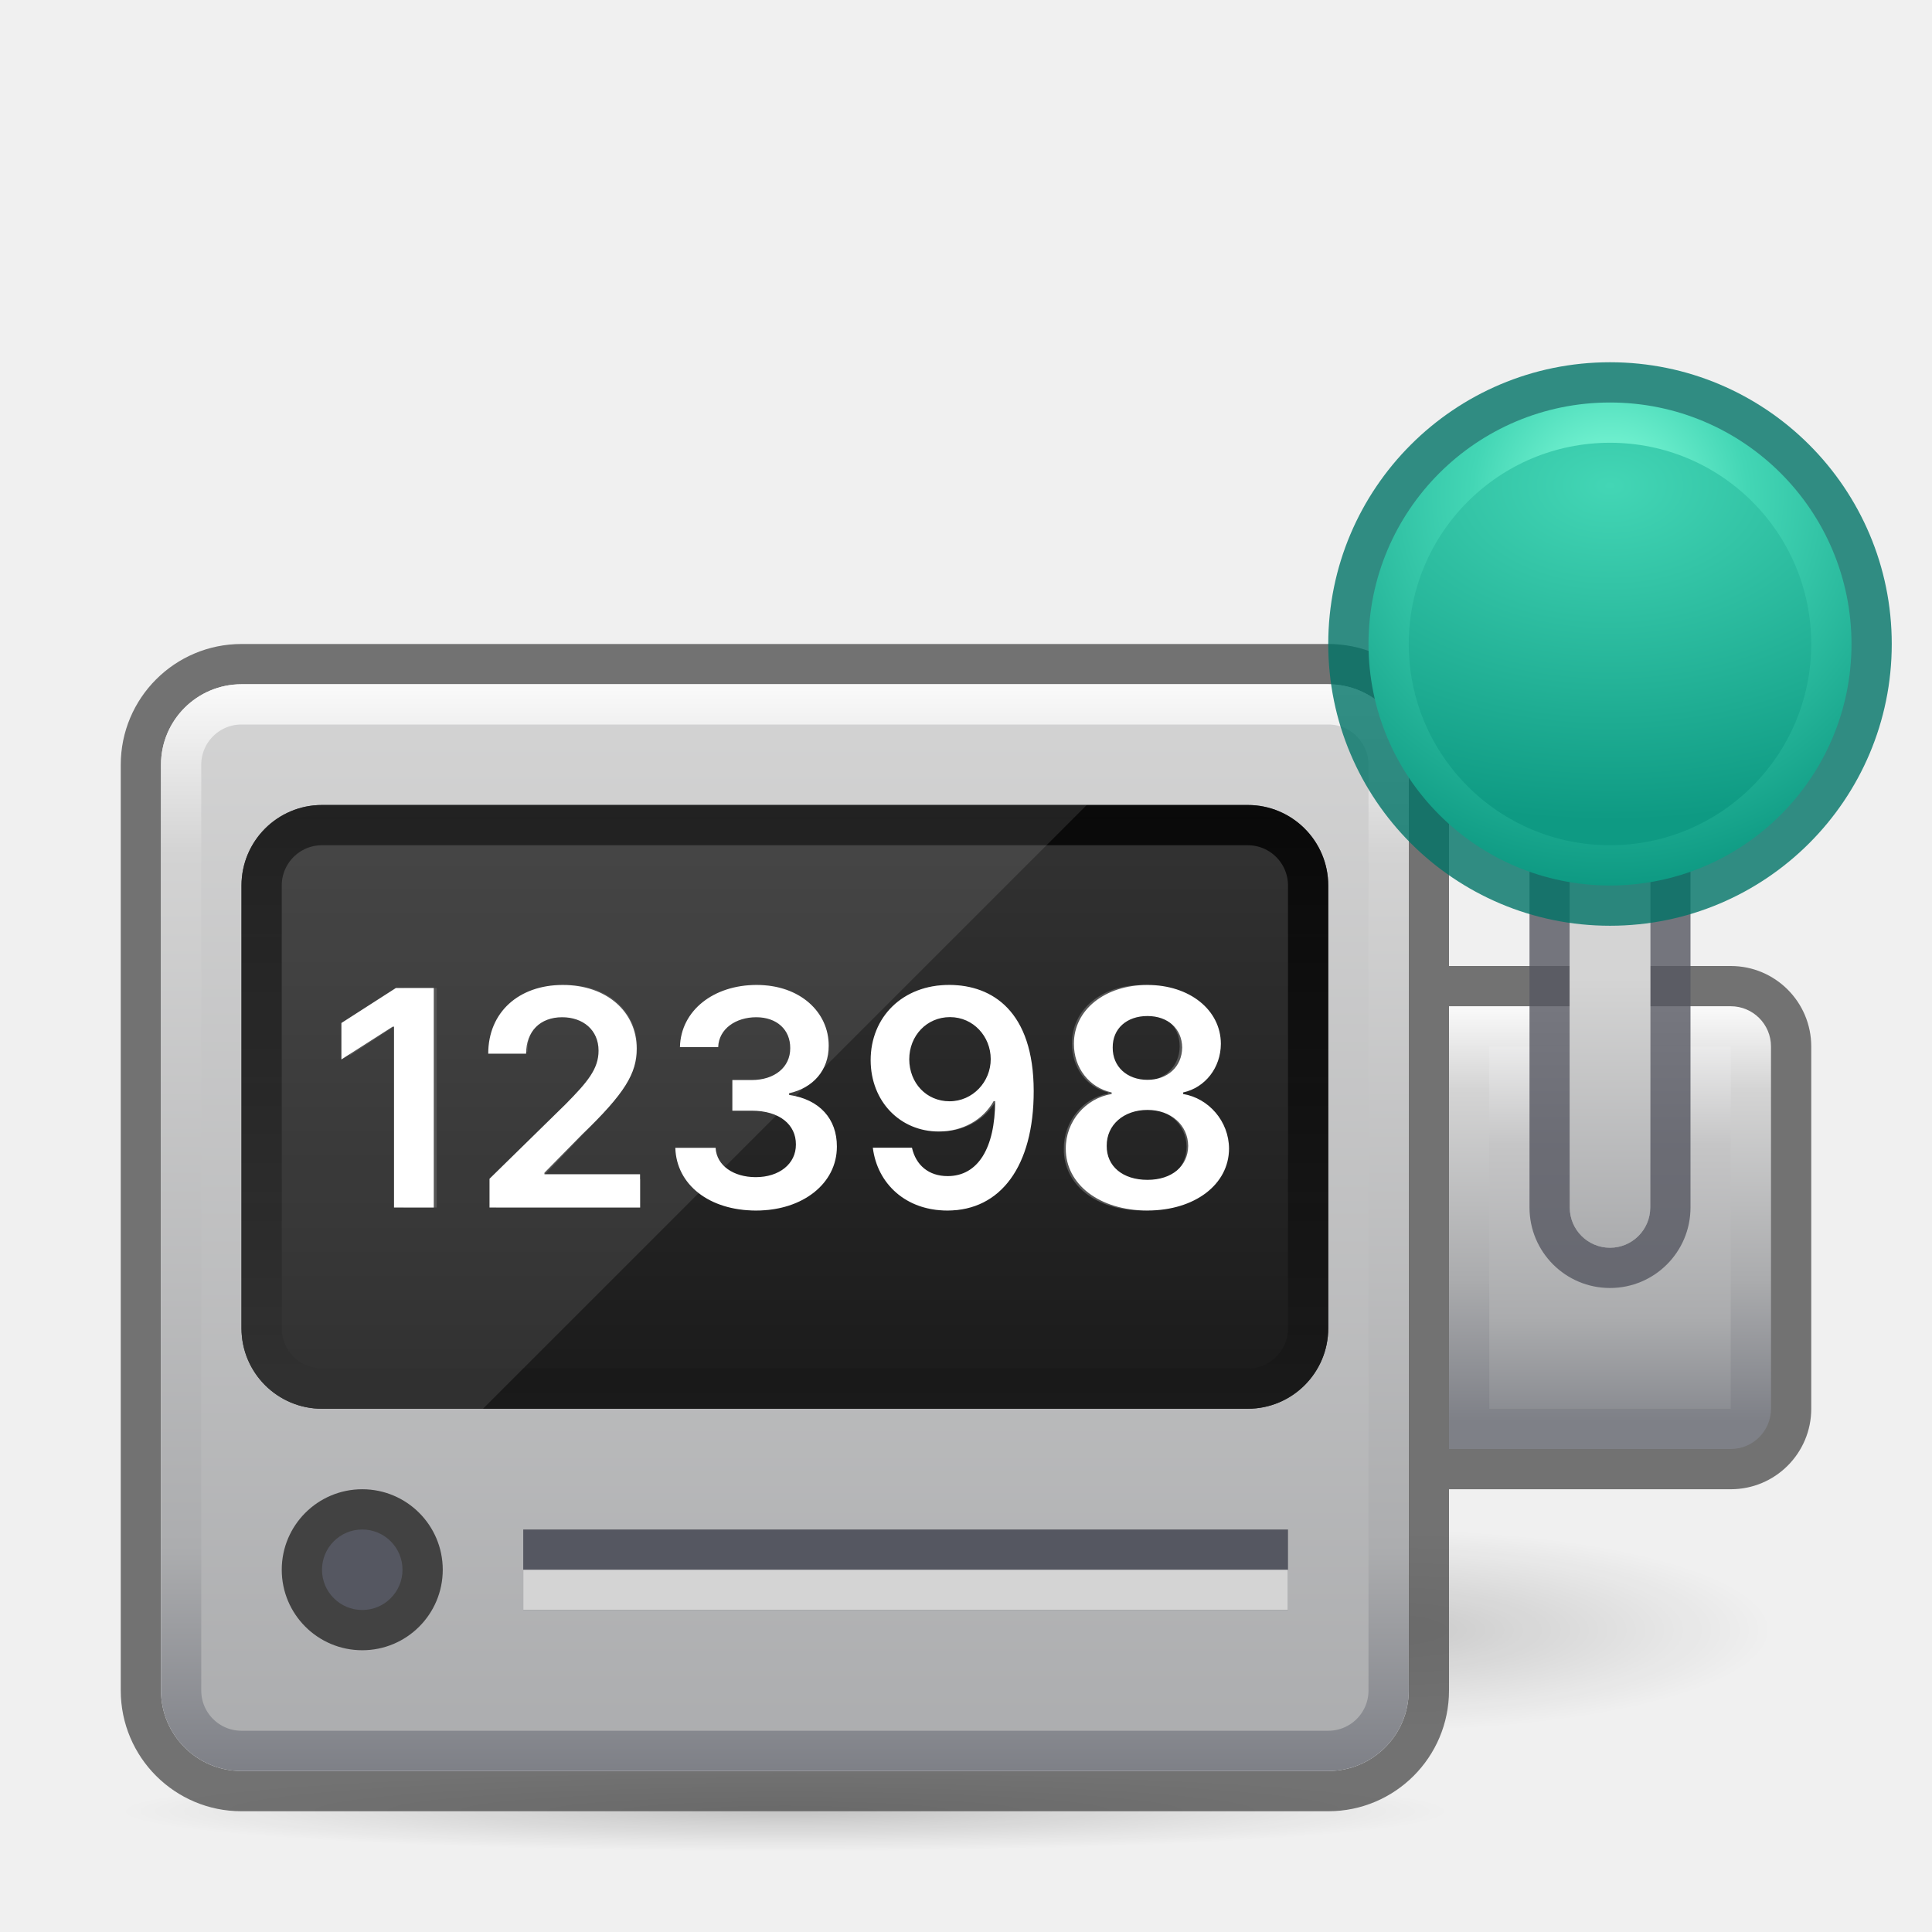
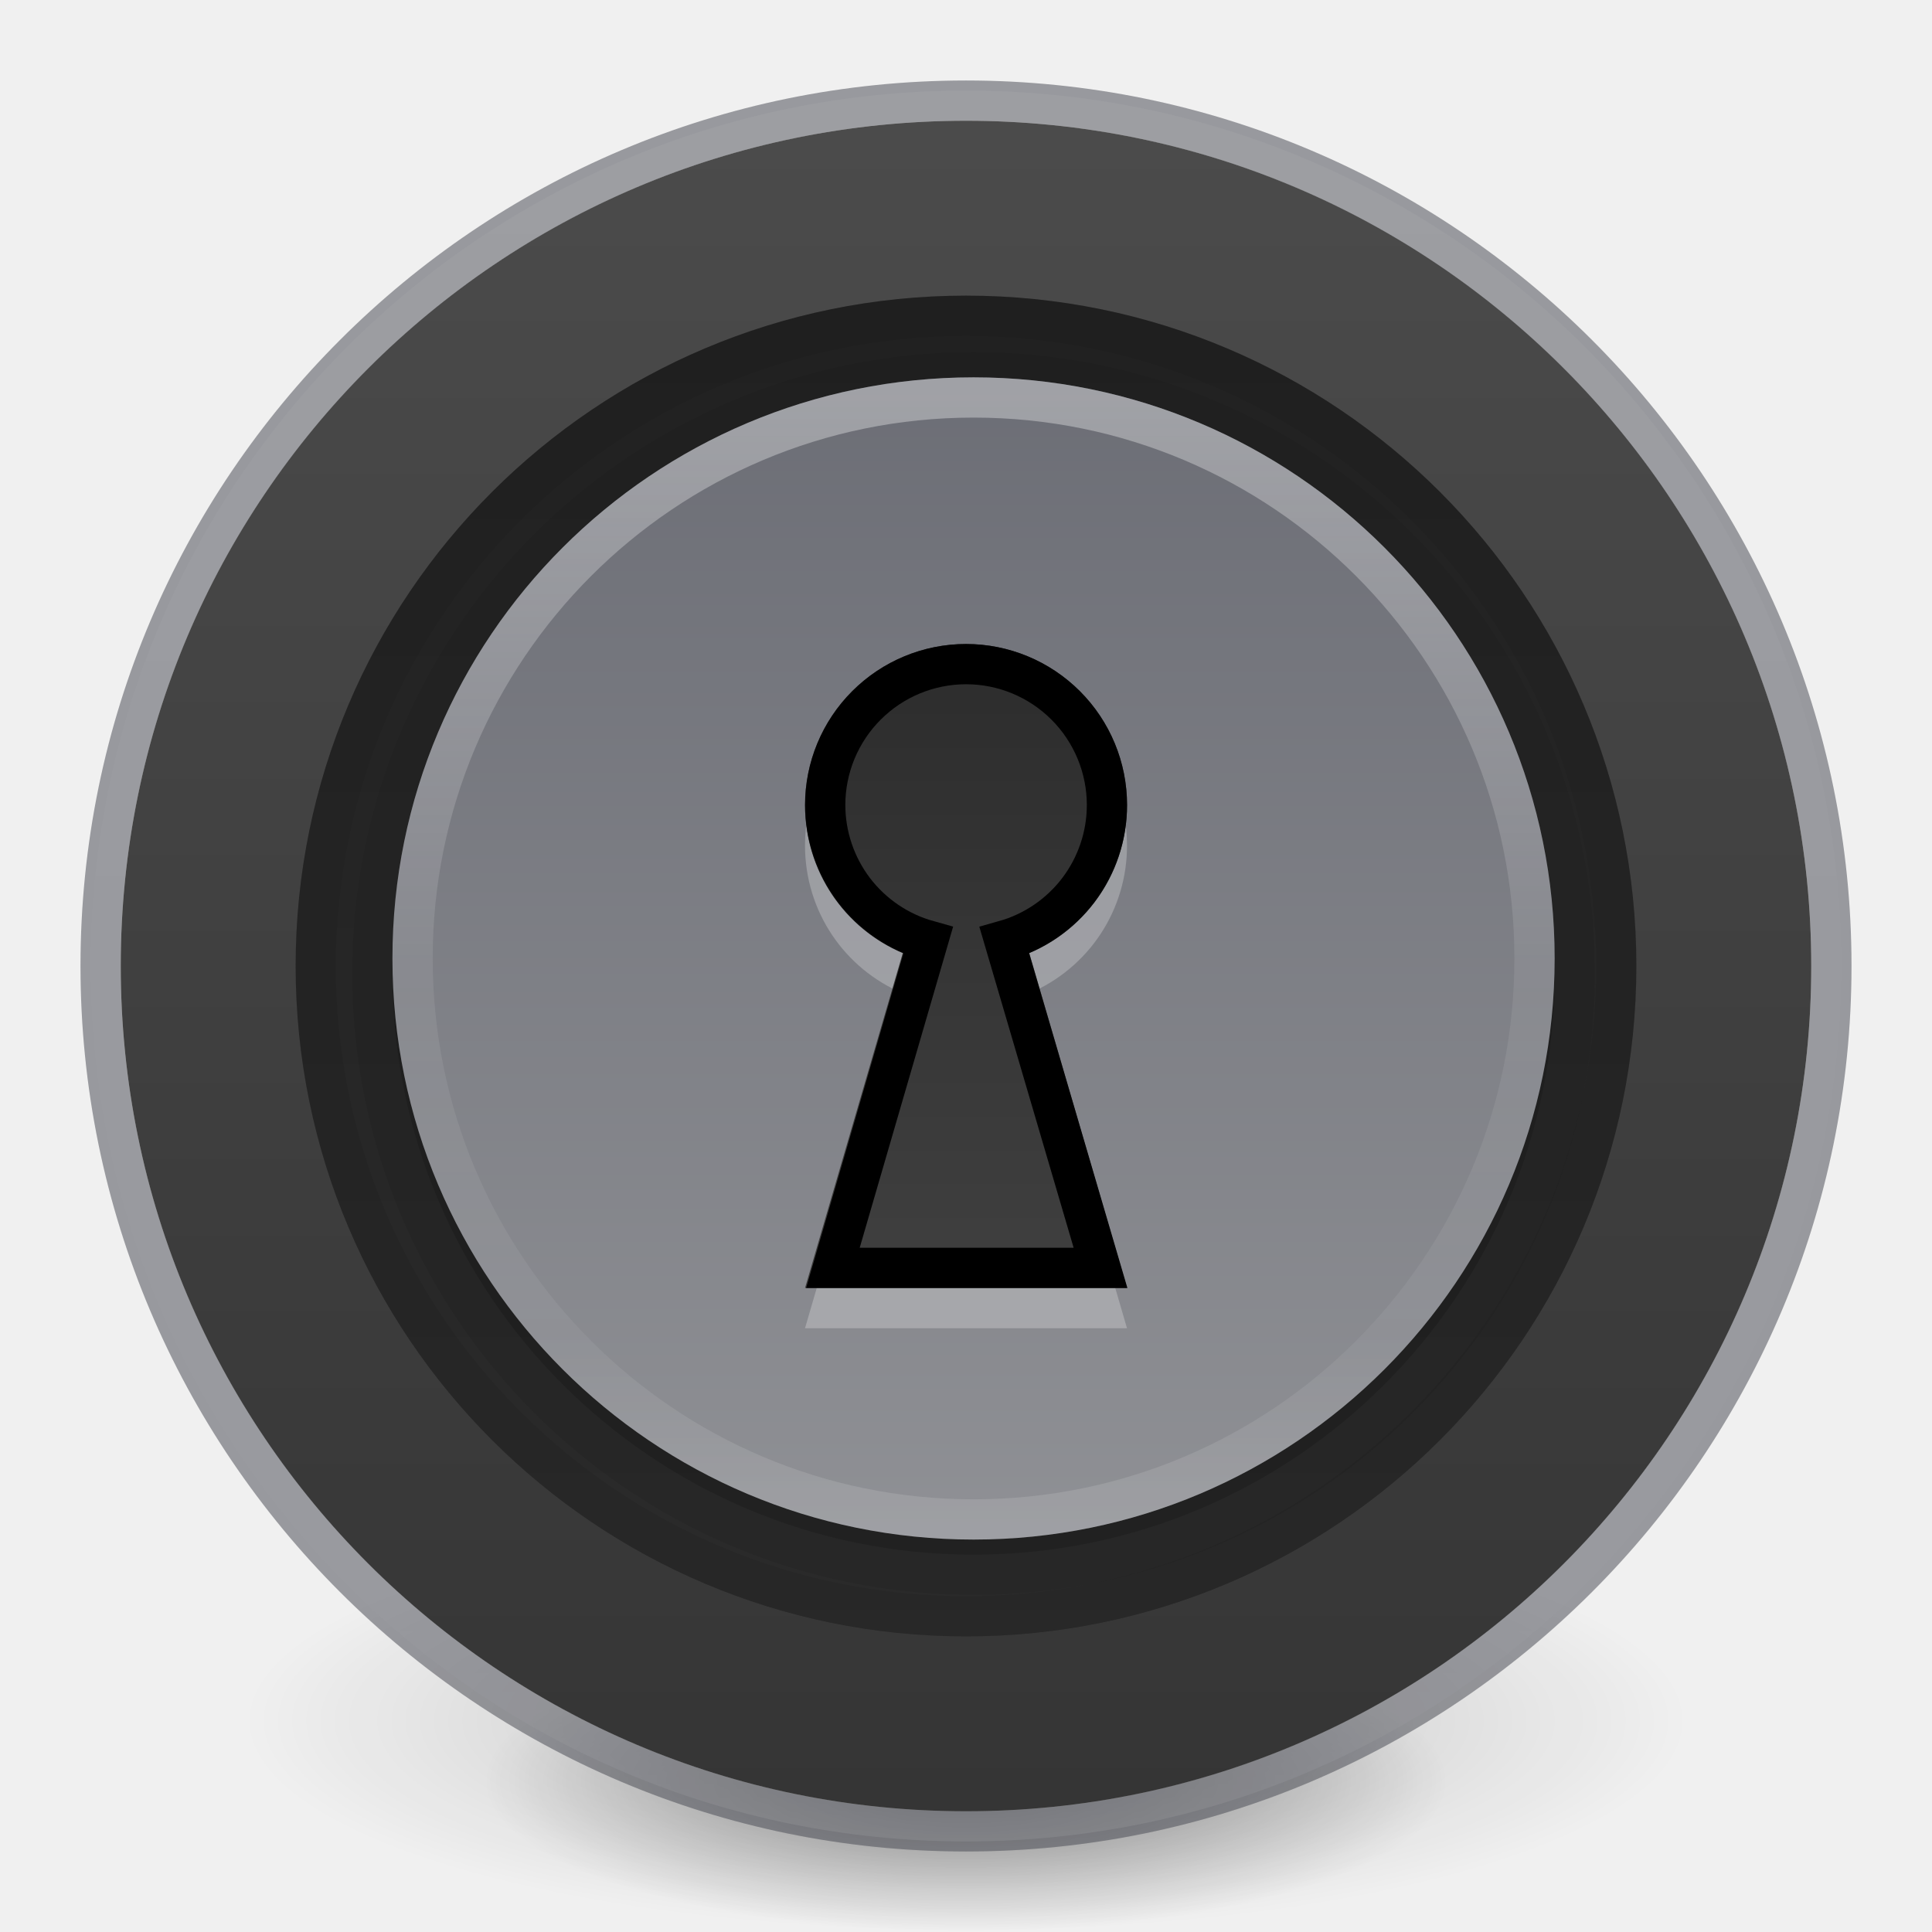
<svg xmlns="http://www.w3.org/2000/svg" width="48" height="48" viewBox="0 0 48 48" fill="none">
-   <ellipse cx="19.5" cy="45" rx="16.5" ry="1" fill="url(#paint0_radial_1:30)" fill-opacity="0.18" />
-   <ellipse cx="34.5" cy="40.5" rx="9.5" ry="2.5" fill="url(#paint1_radial_1:30)" fill-opacity="0.16" />
-   <path d="M36 24H43C44.105 24 45 24.895 45 26V35C45 36.105 44.105 37 43 37H36V24Z" fill="#535353" fill-opacity="0.8" />
-   <path d="M36.5 25.5H43C43.276 25.5 43.5 25.724 43.5 26V35C43.5 35.276 43.276 35.5 43 35.5H36.5V25.5Z" fill="url(#paint2_linear_1:30)" stroke="url(#paint3_linear_1:30)" />
-   <rect x="3.5" y="16.5" width="32" height="28" rx="2.5" stroke="#535353" stroke-opacity="0.8" />
-   <rect x="4.5" y="17.5" width="30" height="26" rx="1.5" fill="url(#paint4_linear_1:30)" stroke="url(#paint5_linear_1:30)" />
-   <rect x="6" y="20" width="27" height="15" rx="2" fill="url(#paint6_linear_1:30)" />
-   <rect x="6.5" y="20.5" width="26" height="14" rx="1.5" stroke="url(#paint7_linear_1:30)" stroke-opacity="0.9" />
-   <path d="M6 22V33C6 34.105 6.895 35 8 35H12L27 20H8C6.895 20 6 20.895 6 22Z" fill="white" fill-opacity="0.1" />
-   <path d="M32 39L13 39" stroke="#555761" stroke-width="2" />
-   <path d="M38 20H42V30C42 31.105 41.105 32 40 32C38.895 32 38 31.105 38 30V20Z" fill="#555761" fill-opacity="0.8" />
-   <path d="M39 19H41V30C41 30.552 40.552 31 40 31C39.448 31 39 30.552 39 30V19Z" fill="url(#paint8_radial_1:30)" />
-   <path d="M39 19H41V30C41 30.552 40.552 31 40 31C39.448 31 39 30.552 39 30V19Z" fill="url(#paint9_linear_1:30)" />
-   <circle cx="40" cy="16" r="7" fill="#007367" fill-opacity="0.8" />
-   <circle cx="40" cy="16" r="5.5" fill="url(#paint10_radial_1:30)" stroke="url(#paint11_radial_1:30)" />
-   <circle cx="9" cy="39" r="2" fill="#424242" />
-   <path d="M10 39C10 39.552 9.552 40 9 40C8.448 40 8 39.552 8 39C8 38.448 8.448 38 9 38C9.552 38 10 38.448 10 39Z" fill="#555761" />
-   <path d="M10.851 24.546H10.05L8.689 25.435V26.223L9.994 25.371H10.026V30H10.851V24.546ZM12.327 30H15.917V29.294H13.461V29.254L14.546 28.12C15.544 27.11 15.829 26.628 15.829 26.018C15.829 25.142 15.116 24.471 14.087 24.471C13.067 24.471 12.322 25.131 12.322 26.128H13.107C13.105 25.541 13.483 25.158 14.071 25.158C14.625 25.158 15.046 25.499 15.046 26.042C15.046 26.524 14.759 26.871 14.173 27.491L12.327 29.403V30ZM18.826 30.075C19.939 30.075 20.756 29.409 20.754 28.503C20.756 27.813 20.338 27.318 19.614 27.206V27.163C20.184 27.017 20.554 26.57 20.551 25.957C20.554 25.155 19.896 24.471 18.847 24.471C17.845 24.471 17.041 25.076 17.014 25.962H17.811C17.829 25.462 18.301 25.158 18.836 25.158C19.393 25.158 19.758 25.496 19.755 26C19.758 26.527 19.334 26.873 18.73 26.873H18.269V27.544H18.73C19.486 27.544 19.923 27.928 19.923 28.477C19.923 29.007 19.462 29.366 18.82 29.366C18.229 29.366 17.768 29.062 17.736 28.578H16.9C16.934 29.467 17.723 30.075 18.826 30.075ZM23.574 24.471C22.429 24.46 21.681 25.283 21.681 26.317C21.683 27.358 22.437 28.109 23.383 28.109C23.96 28.109 24.456 27.827 24.735 27.369H24.778C24.775 28.623 24.304 29.355 23.505 29.355C22.983 29.355 22.647 29.036 22.541 28.57H21.729C21.848 29.451 22.53 30.075 23.505 30.075C24.773 30.075 25.567 28.985 25.567 27.076C25.564 25.084 24.546 24.479 23.574 24.471ZM23.577 25.163C24.208 25.163 24.674 25.699 24.674 26.298C24.677 26.905 24.184 27.438 23.561 27.438C22.935 27.438 22.482 26.937 22.48 26.306C22.48 25.672 22.951 25.163 23.577 25.163ZM28.372 30.075C29.506 30.075 30.308 29.43 30.313 28.546C30.308 27.859 29.826 27.281 29.216 27.172V27.14C29.746 27.012 30.105 26.514 30.111 25.925C30.105 25.091 29.37 24.471 28.372 24.471C27.362 24.471 26.627 25.091 26.633 25.925C26.627 26.511 26.987 27.012 27.527 27.14V27.172C26.907 27.281 26.425 27.859 26.43 28.546C26.425 29.43 27.226 30.075 28.372 30.075ZM28.372 29.401C27.69 29.401 27.258 29.038 27.264 28.492C27.258 27.925 27.727 27.52 28.372 27.52C29.006 27.52 29.474 27.925 29.48 28.492C29.474 29.038 29.046 29.401 28.372 29.401ZM28.372 26.863C27.82 26.863 27.429 26.514 27.434 25.994C27.429 25.483 27.807 25.145 28.372 25.145C28.926 25.145 29.304 25.483 29.309 25.994C29.304 26.514 28.915 26.863 28.372 26.863Z" fill="#565656" />
-   <path d="M10.777 24.546H9.837L8.482 25.416V26.322L9.757 25.507H9.789V30H10.777V24.546ZM12.162 30H15.902V29.174H13.526V29.137L14.466 28.181C15.526 27.163 15.819 26.668 15.819 26.053C15.819 25.139 15.076 24.471 13.979 24.471C12.898 24.471 12.13 25.142 12.13 26.178H13.071C13.071 25.621 13.422 25.273 13.966 25.273C14.485 25.273 14.871 25.59 14.871 26.104C14.871 26.559 14.594 26.884 14.056 27.43L12.162 29.286V30ZM18.778 30.075C19.945 30.075 20.794 29.406 20.792 28.485C20.794 27.803 20.368 27.313 19.604 27.203V27.161C20.195 27.033 20.592 26.594 20.589 25.981C20.592 25.15 19.884 24.471 18.794 24.471C17.734 24.471 16.914 25.102 16.893 26.016H17.843C17.859 25.558 18.285 25.273 18.789 25.273C19.298 25.273 19.636 25.581 19.633 26.04C19.636 26.516 19.242 26.833 18.677 26.833H18.195V27.595H18.677C19.367 27.595 19.777 27.941 19.774 28.434C19.777 28.916 19.359 29.246 18.776 29.246C18.227 29.246 17.803 28.961 17.779 28.517H16.778C16.805 29.438 17.628 30.075 18.778 30.075ZM23.6 24.471C22.417 24.463 21.631 25.275 21.631 26.341C21.634 27.369 22.366 28.112 23.323 28.112C23.911 28.112 24.422 27.827 24.686 27.358H24.724C24.721 28.524 24.297 29.22 23.544 29.22C23.072 29.22 22.755 28.948 22.657 28.514H21.685C21.797 29.417 22.51 30.075 23.544 30.075C24.851 30.075 25.685 28.983 25.682 27.105C25.68 25.118 24.646 24.476 23.6 24.471ZM23.602 25.27C24.186 25.27 24.614 25.755 24.614 26.311C24.617 26.876 24.167 27.361 23.592 27.361C23.011 27.361 22.593 26.902 22.59 26.319C22.59 25.733 23.024 25.27 23.602 25.27ZM28.508 30.075C29.688 30.075 30.532 29.425 30.535 28.538C30.532 27.856 30.029 27.286 29.395 27.18V27.142C29.946 27.02 30.33 26.524 30.332 25.933C30.33 25.094 29.558 24.471 28.508 24.471C27.451 24.471 26.678 25.091 26.681 25.933C26.678 26.524 27.057 27.02 27.619 27.142V27.18C26.974 27.286 26.476 27.856 26.479 28.538C26.476 29.425 27.318 30.075 28.508 30.075ZM28.508 29.313C27.89 29.313 27.491 28.972 27.496 28.469C27.491 27.947 27.919 27.576 28.508 27.576C29.089 27.576 29.515 27.949 29.52 28.469C29.515 28.972 29.118 29.313 28.508 29.313ZM28.508 26.828C28.002 26.828 27.64 26.5 27.645 26.026C27.64 25.558 27.991 25.243 28.508 25.243C29.017 25.243 29.366 25.558 29.371 26.026C29.366 26.503 29.006 26.828 28.508 26.828Z" fill="white" />
-   <rect x="13" y="39" width="19" height="1" fill="#D4D4D4" />
+   <g clip-path="url(#clip0_6:20)">
+     <path opacity="0.2" d="M42 42.751C42 43.441 41.535 44.123 40.631 44.76C39.726 45.397 38.401 45.976 36.729 46.464C35.058 46.951 33.073 47.338 30.889 47.602C28.705 47.865 26.364 48.001 24 48.001C21.636 48.001 19.295 47.865 17.111 47.602C14.927 47.338 12.942 46.951 11.271 46.464C9.599 45.976 8.274 45.397 7.369 44.76C6.465 44.123 6 43.441 6 42.751C6 42.062 6.465 41.379 7.369 40.742C8.274 40.105 9.599 39.527 11.271 39.039C12.942 38.551 14.927 38.165 17.111 37.901C19.295 37.637 21.636 37.501 24 37.501C26.364 37.501 28.705 37.637 30.889 37.901C33.073 38.165 35.058 38.551 36.729 39.039C38.401 39.527 39.726 40.105 40.631 40.742C41.535 41.379 42 42.062 42 42.751Z" fill="url(#paint0_radial_6:20)" />
+     <path opacity="0.4" d="M36 44.251C36 44.744 35.69 45.231 35.087 45.686C34.484 46.141 33.601 46.555 32.486 46.903C31.372 47.251 30.049 47.527 28.593 47.716C27.137 47.904 25.576 48.001 24 48.001C22.424 48.001 20.863 47.904 19.407 47.716C17.951 47.527 16.628 47.251 15.514 46.903C14.399 46.555 13.515 46.141 12.913 45.686C12.31 45.231 12 44.744 12 44.251C12 43.759 12.31 43.271 12.913 42.816C13.515 42.361 14.399 41.948 15.514 41.6C16.628 41.251 17.951 40.975 19.407 40.787C20.863 40.598 22.424 40.501 24 40.501C25.576 40.501 27.137 40.598 28.593 40.787C30.049 40.975 31.372 41.251 32.486 41.6C33.601 41.948 34.484 42.361 35.087 42.816C35.69 43.271 36 43.759 36 44.251Z" fill="url(#paint1_radial_6:20)" />
+     <path opacity="0.7" d="M45.25 23.999C45.25 35.736 35.735 45.25 24 45.25C12.264 45.25 2.75 35.736 2.75 23.999C2.75 12.263 12.264 2.75 24 2.75C35.735 2.75 45.25 12.263 45.25 23.999Z" stroke="url(#paint2_linear_6:20)" stroke-linecap="round" stroke-linejoin="round" />
+     <path opacity="0.5" d="M2.5 24C2.5 12.137 12.137 2.5 24 2.5C35.863 2.5 45.5 12.137 45.5 24C45.5 35.863 35.863 45.5 24 45.5C12.137 45.5 2.5 35.863 2.5 24Z" stroke="#555761" stroke-linecap="round" stroke-linejoin="round" />
+     <path d="M24.001 41.25C14.473 41.25 6.75 33.526 6.75 24C6.75 14.473 14.473 6.75 24.001 6.75C33.527 6.75 41.25 14.473 41.25 24C41.25 33.526 33.527 41.25 24.001 41.25Z" fill="url(#paint3_linear_6:20)" />
+     <path fill-rule="evenodd" clip-rule="evenodd" d="M3 24C3 12.403 12.402 3 24.001 3C35.599 3 45 12.403 45 24C45 35.598 35.599 45 24.001 45C12.402 45 3 35.598 3 24ZM7.345 24C7.345 33.198 14.802 40.655 24.001 40.655C33.199 40.655 40.655 33.198 40.655 24C40.655 14.802 33.199 7.345 24.001 7.345C14.802 7.345 7.345 14.802 7.345 24Z" fill="black" fill-opacity="0.15" />
+     <path d="M24.001 2C11.85 2 2 11.85 2 24H4C4 12.955 12.955 4 24.001 4V2ZM46 24C46 11.851 36.151 2 24.001 2V4C35.046 4 44 12.955 44 24H46ZM24.001 46C36.151 46 46 36.15 46 24H44C44 35.046 35.046 44 24.001 44V46ZM2 24C2 36.15 11.85 46 24.001 46V44C12.955 44 4 35.045 4 24H2ZM24.001 39.655C15.354 39.655 8.345 32.646 8.345 24H6.345C6.345 33.75 14.25 41.655 24.001 41.655V39.655ZM39.655 24C39.655 32.646 32.647 39.655 24.001 39.655V41.655C33.751 41.655 41.655 33.75 41.655 24H39.655ZM24.001 8.345C32.647 8.345 39.655 15.354 39.655 24H41.655C41.655 14.249 33.751 6.345 24.001 6.345V8.345ZM8.345 24C8.345 15.354 15.354 8.345 24.001 8.345V6.345C14.25 6.345 6.345 14.249 6.345 24H8.345Z" fill="black" fill-opacity="0.07" />
+     <path fill-rule="evenodd" clip-rule="evenodd" d="M3 24C3 12.403 12.402 3 24.001 3C35.599 3 45 12.403 45 24C45 35.598 35.599 45 24.001 45C12.402 45 3 35.598 3 24ZM7.345 24C7.345 33.198 14.802 40.655 24.001 40.655C33.199 40.655 40.655 33.198 40.655 24C40.655 14.802 33.199 7.345 24.001 7.345C14.802 7.345 7.345 14.802 7.345 24Z" fill="url(#paint4_linear_6:20)" />
+     <path d="M24.188 38.625C16.214 38.625 9.75 32.161 9.75 24.188C9.75 16.214 16.214 9.75 24.188 9.75C32.161 9.75 38.625 16.214 38.625 24.188C38.625 32.161 32.161 38.625 24.188 38.625Z" stroke="black" stroke-opacity="0.07" stroke-width="2" stroke-linecap="round" stroke-linejoin="round" />
+     <path d="M24.188 38.125C16.49 38.125 10.25 31.884 10.25 24.188C10.25 16.49 16.49 10.25 24.188 10.25C31.885 10.25 38.125 16.49 38.125 24.188C38.125 31.884 31.885 38.125 24.188 38.125Z" stroke="black" stroke-opacity="0.15" stroke-linecap="round" stroke-linejoin="round" />
+     <path d="M24.188 38.25C16.214 38.25 9.75 31.786 9.75 23.813C9.75 15.839 16.214 9.375 24.188 9.375C32.161 9.375 38.625 15.839 38.625 23.813C38.625 31.786 32.161 38.25 24.188 38.25Z" fill="url(#paint5_linear_6:20)" />
+     <path opacity="0.7" d="M24.188 37.75C16.49 37.75 10.25 31.509 10.25 23.813C10.25 16.115 16.49 9.875 24.188 9.875C31.885 9.875 38.125 16.115 38.125 23.813C38.125 31.509 31.885 37.75 24.188 37.75Z" stroke="url(#paint6_linear_6:20)" stroke-opacity="0.5" stroke-linecap="round" stroke-linejoin="round" />
+     <g opacity="0.5">
+       <path opacity="0.5" d="M24 17C22.939 17 21.922 17.422 21.172 18.172C20.421 18.922 20 19.939 20 21C20 22.658 20.993 24.072 22.429 24.679L20 33H28L25.572 24.679C26.294 24.373 26.91 23.861 27.342 23.207C27.774 22.552 28.003 21.785 28 21C28 19.939 27.579 18.922 26.828 18.172C26.078 17.422 25.061 17 24 17V17Z" fill="white" />
+     </g>
+     <path d="M24 16C22.939 16 21.922 16.421 21.172 17.172C20.421 17.922 20 18.939 20 20C20 21.657 20.993 23.072 22.429 23.679L20 32H28L25.572 23.679C26.294 23.373 26.91 22.861 27.342 22.206C27.774 21.552 28.003 20.784 28 20C28 18.939 27.579 17.922 26.828 17.172C26.078 16.421 25.061 16 24 16V16Z" fill="url(#paint7_linear_6:20)" />
+     <path d="M24.002 16.5C23.074 16.5 22.183 16.869 21.527 17.526C20.871 18.182 20.502 19.072 20.502 20C20.503 20.764 20.753 21.506 21.214 22.114C21.676 22.721 22.324 23.162 23.059 23.367L20.693 31.5H27.342L24.953 23.367C25.687 23.16 26.333 22.719 26.793 22.112C27.253 21.504 27.502 20.763 27.502 20C27.502 19.072 27.133 18.182 26.477 17.526C25.82 16.869 24.93 16.5 24.002 16.5Z" stroke="black" />
+   </g>
  <defs>
-     <radialGradient id="paint0_radial_1:30" cx="0" cy="0" r="1" gradientUnits="userSpaceOnUse" gradientTransform="translate(19.5 45) rotate(90) scale(1 16.5)">
+     <radialGradient id="paint0_radial_6:20" cx="0" cy="0" r="1" gradientUnits="userSpaceOnUse" gradientTransform="translate(24 42.7501) scale(18 5.25)">
      <stop />
      <stop offset="1" stop-opacity="0" />
    </radialGradient>
-     <radialGradient id="paint1_radial_1:30" cx="0" cy="0" r="1" gradientUnits="userSpaceOnUse" gradientTransform="translate(34.5 40.5) rotate(90) scale(2.5 9.5)">
+     <radialGradient id="paint1_radial_6:20" cx="0" cy="0" r="1" gradientUnits="userSpaceOnUse" gradientTransform="translate(24 44.2505) scale(12 3.74993)">
      <stop />
      <stop offset="1" stop-opacity="0" />
    </radialGradient>
-     <linearGradient id="paint2_linear_1:30" x1="40" y1="25" x2="40" y2="36" gradientUnits="userSpaceOnUse">
-       <stop stop-color="#FAFAFA" />
-       <stop offset="0.312" stop-color="#C5C5C6" />
-       <stop offset="0.703" stop-color="#ABACAE" />
-       <stop offset="1" stop-color="#7E8087" />
+     <linearGradient id="paint2_linear_6:20" x1="23.378" y1="3.144" x2="23.378" y2="45.075" gradientUnits="userSpaceOnUse">
+       <stop stop-color="white" />
+       <stop offset="0.508" stop-color="white" stop-opacity="0.235" />
+       <stop offset="0.835" stop-color="white" stop-opacity="0.157" />
+       <stop offset="1" stop-color="white" stop-opacity="0.392" />
    </linearGradient>
-     <linearGradient id="paint3_linear_1:30" x1="40" y1="25" x2="40" y2="36" gradientUnits="userSpaceOnUse">
-       <stop stop-color="#FAFAFA" />
-       <stop offset="0.188" stop-color="#D4D4D4" />
-       <stop offset="0.615" stop-color="#ABACAE" />
-       <stop offset="0.938" stop-color="#7E8087" />
-     </linearGradient>
-     <linearGradient id="paint4_linear_1:30" x1="19.5" y1="17" x2="19.5" y2="44" gradientUnits="userSpaceOnUse">
-       <stop stop-color="#D4D4D4" />
-       <stop offset="1" stop-color="#ABACAE" />
-     </linearGradient>
-     <linearGradient id="paint5_linear_1:30" x1="19.5" y1="17" x2="19.5" y2="44" gradientUnits="userSpaceOnUse">
-       <stop stop-color="#FAFAFA" />
-       <stop offset="0.156" stop-color="#D3D3D3" />
-       <stop offset="0.794" stop-color="#ACADAF" />
-       <stop offset="1" stop-color="#7E8087" />
-     </linearGradient>
-     <linearGradient id="paint6_linear_1:30" x1="19.5" y1="20" x2="19.5" y2="35" gradientUnits="userSpaceOnUse">
+     <linearGradient id="paint3_linear_6:20" x1="24" y1="68.747" x2="24" y2="-15.85" gradientUnits="userSpaceOnUse">
      <stop stop-color="#333333" />
      <stop offset="1" stop-color="#1A1A1A" />
    </linearGradient>
-     <linearGradient id="paint7_linear_1:30" x1="19.5" y1="20" x2="19.5" y2="35" gradientUnits="userSpaceOnUse">
-       <stop stop-opacity="0.9" />
-       <stop offset="1" stop-color="#1A1A1A" stop-opacity="0.9" />
+     <linearGradient id="paint4_linear_6:20" x1="24" y1="-0.514" x2="24" y2="48.662" gradientUnits="userSpaceOnUse">
+       <stop stop-color="#4D4D4D" />
+       <stop offset="1" stop-color="#333333" />
    </linearGradient>
-     <radialGradient id="paint8_radial_1:30" cx="0" cy="0" r="1" gradientUnits="userSpaceOnUse" gradientTransform="translate(40 31) rotate(-90) scale(6.375 10.4613)">
-       <stop offset="0.224" stop-color="#95979B" />
-       <stop offset="1" stop-color="#D4D4D4" />
-     </radialGradient>
-     <linearGradient id="paint9_linear_1:30" x1="40" y1="20.688" x2="40" y2="31" gradientUnits="userSpaceOnUse">
-       <stop offset="0.349" stop-color="#D4D4D4" />
-       <stop offset="1" stop-color="#ABACAE" />
+     <linearGradient id="paint5_linear_6:20" x1="24.188" y1="61.264" x2="24.188" y2="-9.54" gradientUnits="userSpaceOnUse">
+       <stop stop-color="#ABACAE" />
+       <stop offset="1" stop-color="#555761" />
    </linearGradient>
-     <radialGradient id="paint10_radial_1:30" cx="0" cy="0" r="1" gradientUnits="userSpaceOnUse" gradientTransform="translate(40 12.0769) rotate(90) scale(8.30769 12.8804)">
-       <stop stop-color="#43D6B5" />
-       <stop offset="1" stop-color="#0E9A83" />
-     </radialGradient>
-     <radialGradient id="paint11_radial_1:30" cx="0" cy="0" r="1" gradientUnits="userSpaceOnUse" gradientTransform="translate(40 12.3077) rotate(90) scale(9.69231)">
-       <stop stop-color="#89FFDD" />
-       <stop offset="0.354" stop-color="#43D6B5" />
-       <stop offset="1" stop-color="#0E9A83" />
-     </radialGradient>
+     <linearGradient id="paint6_linear_6:20" x1="23.775" y1="9.968" x2="23.775" y2="37.802" gradientUnits="userSpaceOnUse">
+       <stop stop-color="white" />
+       <stop offset="0.508" stop-color="white" stop-opacity="0.235" />
+       <stop offset="0.835" stop-color="white" stop-opacity="0.157" />
+       <stop offset="1" stop-color="white" stop-opacity="0.392" />
+     </linearGradient>
+     <linearGradient id="paint7_linear_6:20" x1="24" y1="16.5" x2="24" y2="31.5" gradientUnits="userSpaceOnUse">
+       <stop stop-color="#2D2D2D" />
+       <stop offset="1" stop-color="#3F3F3F" />
+     </linearGradient>
+     <clipPath id="clip0_6:20">
+       <rect width="48" height="48" fill="white" />
+     </clipPath>
  </defs>
</svg>
